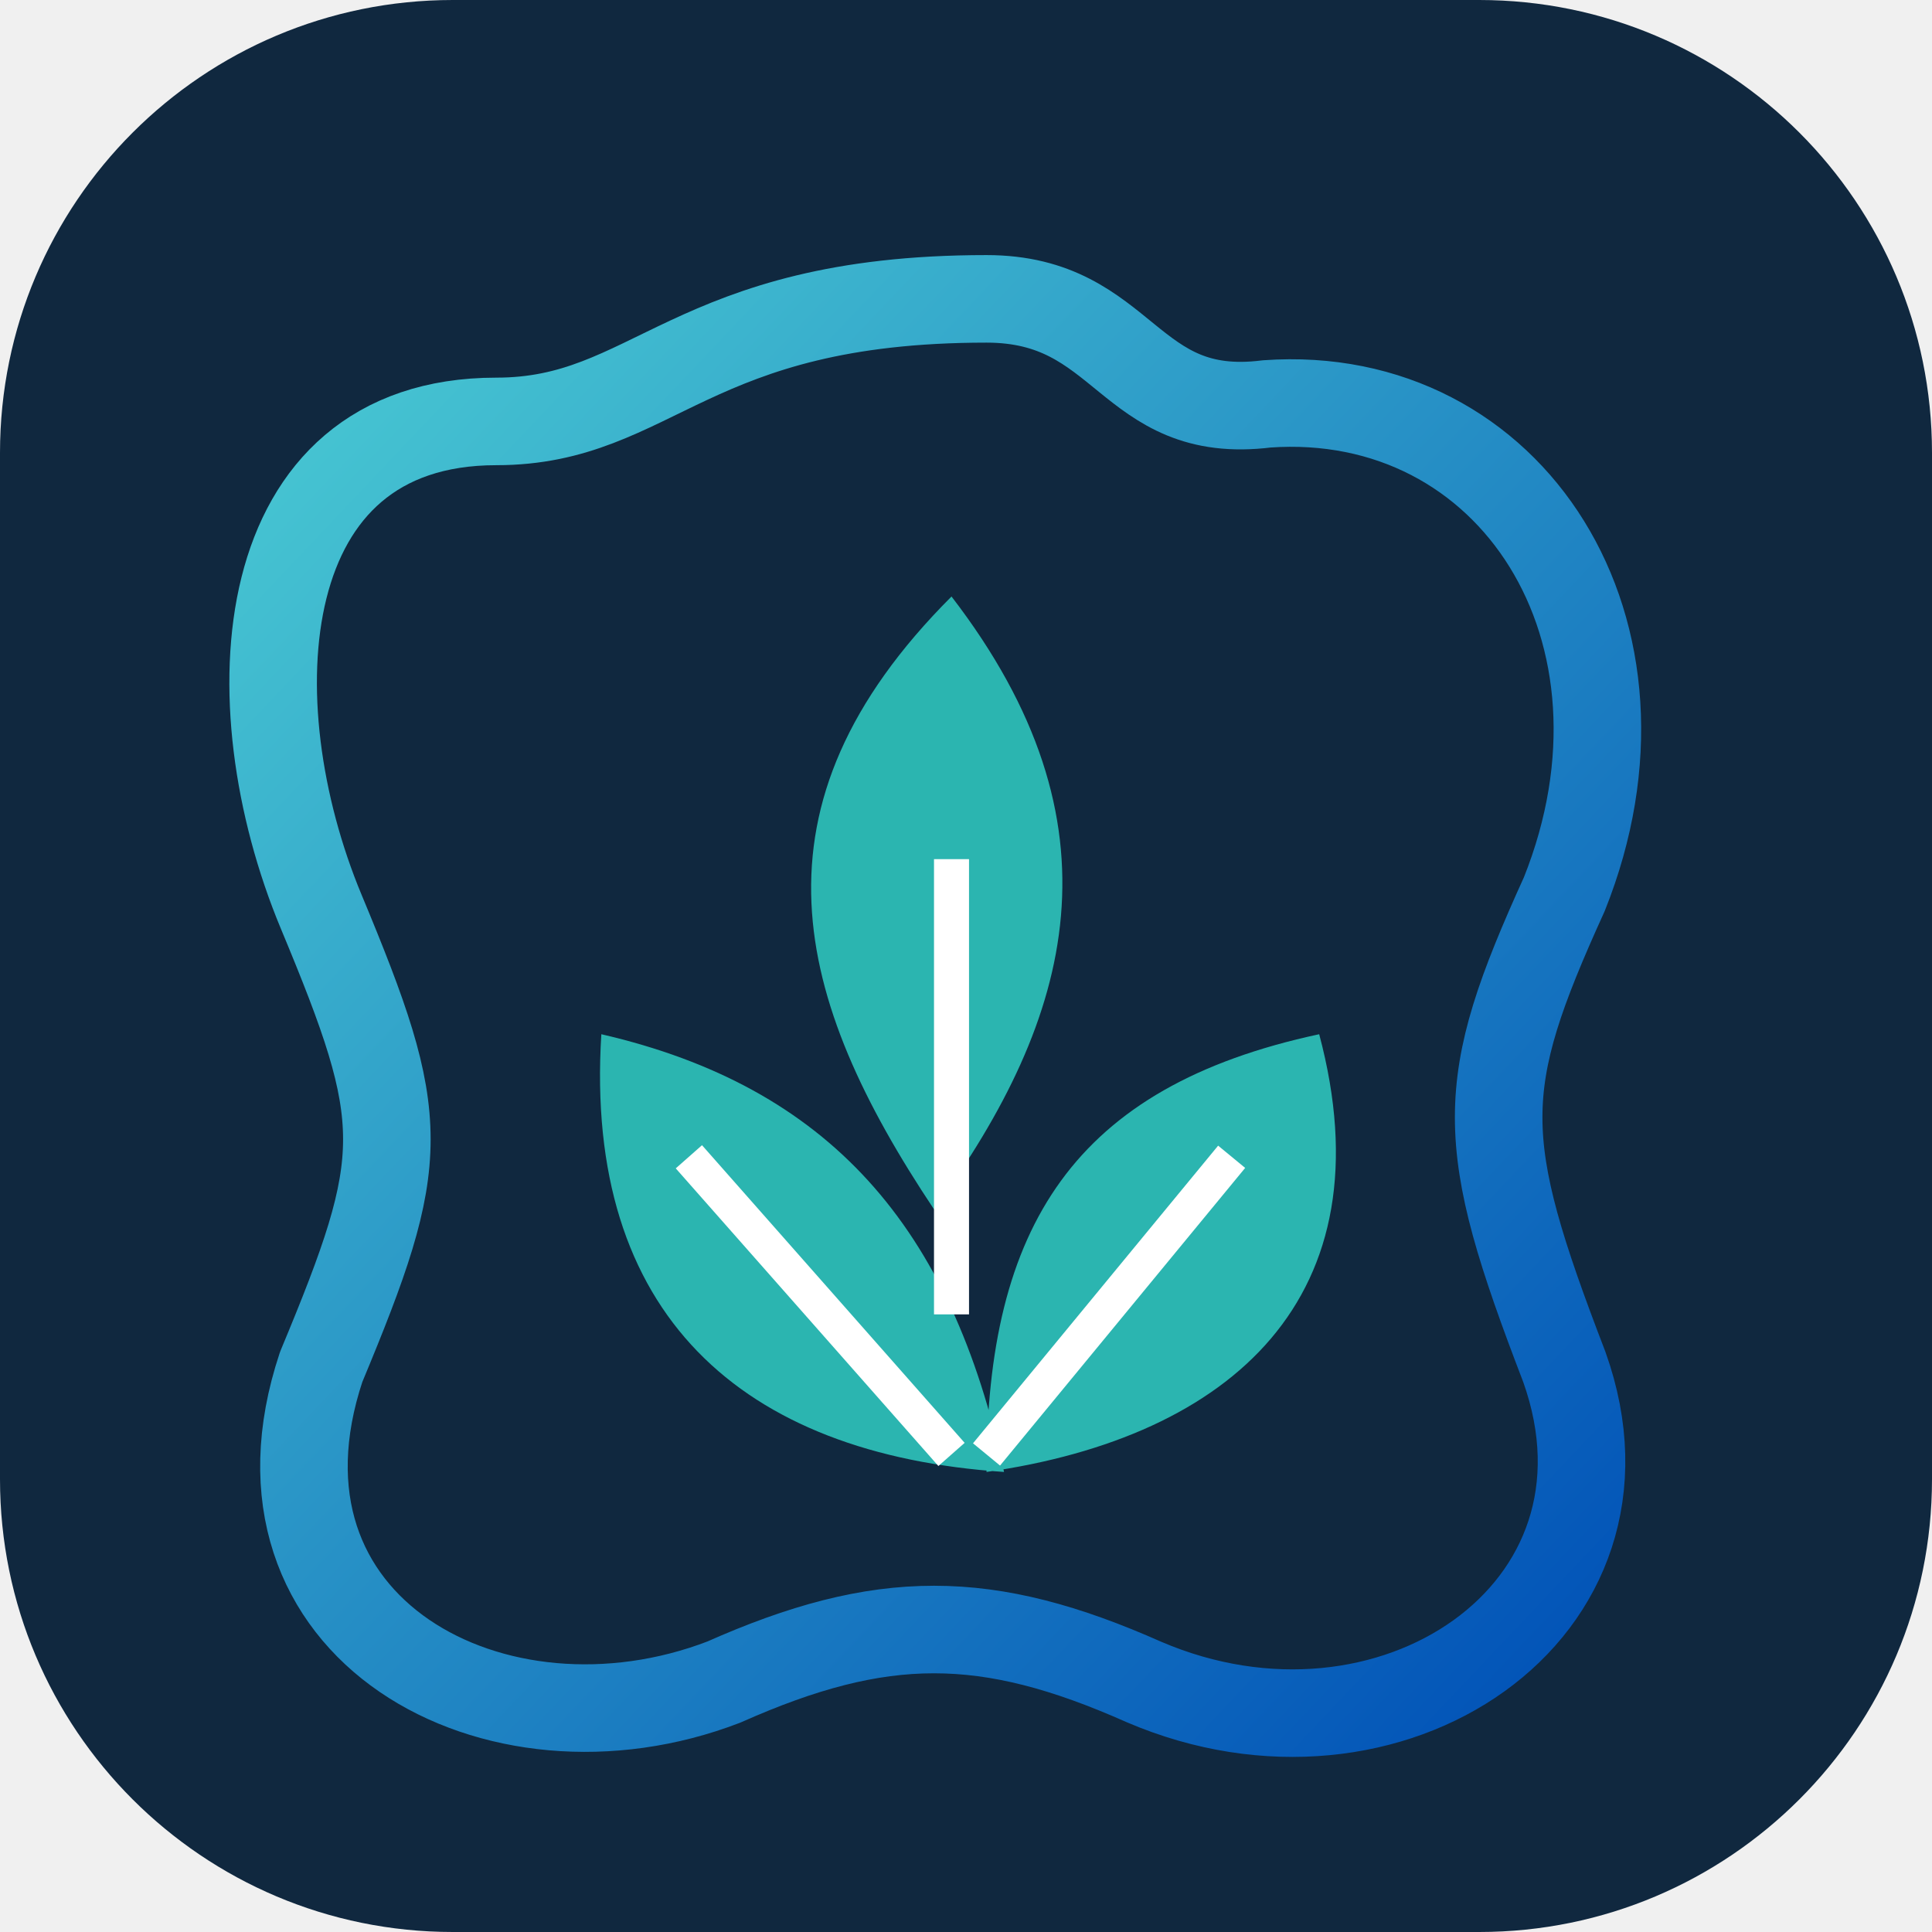
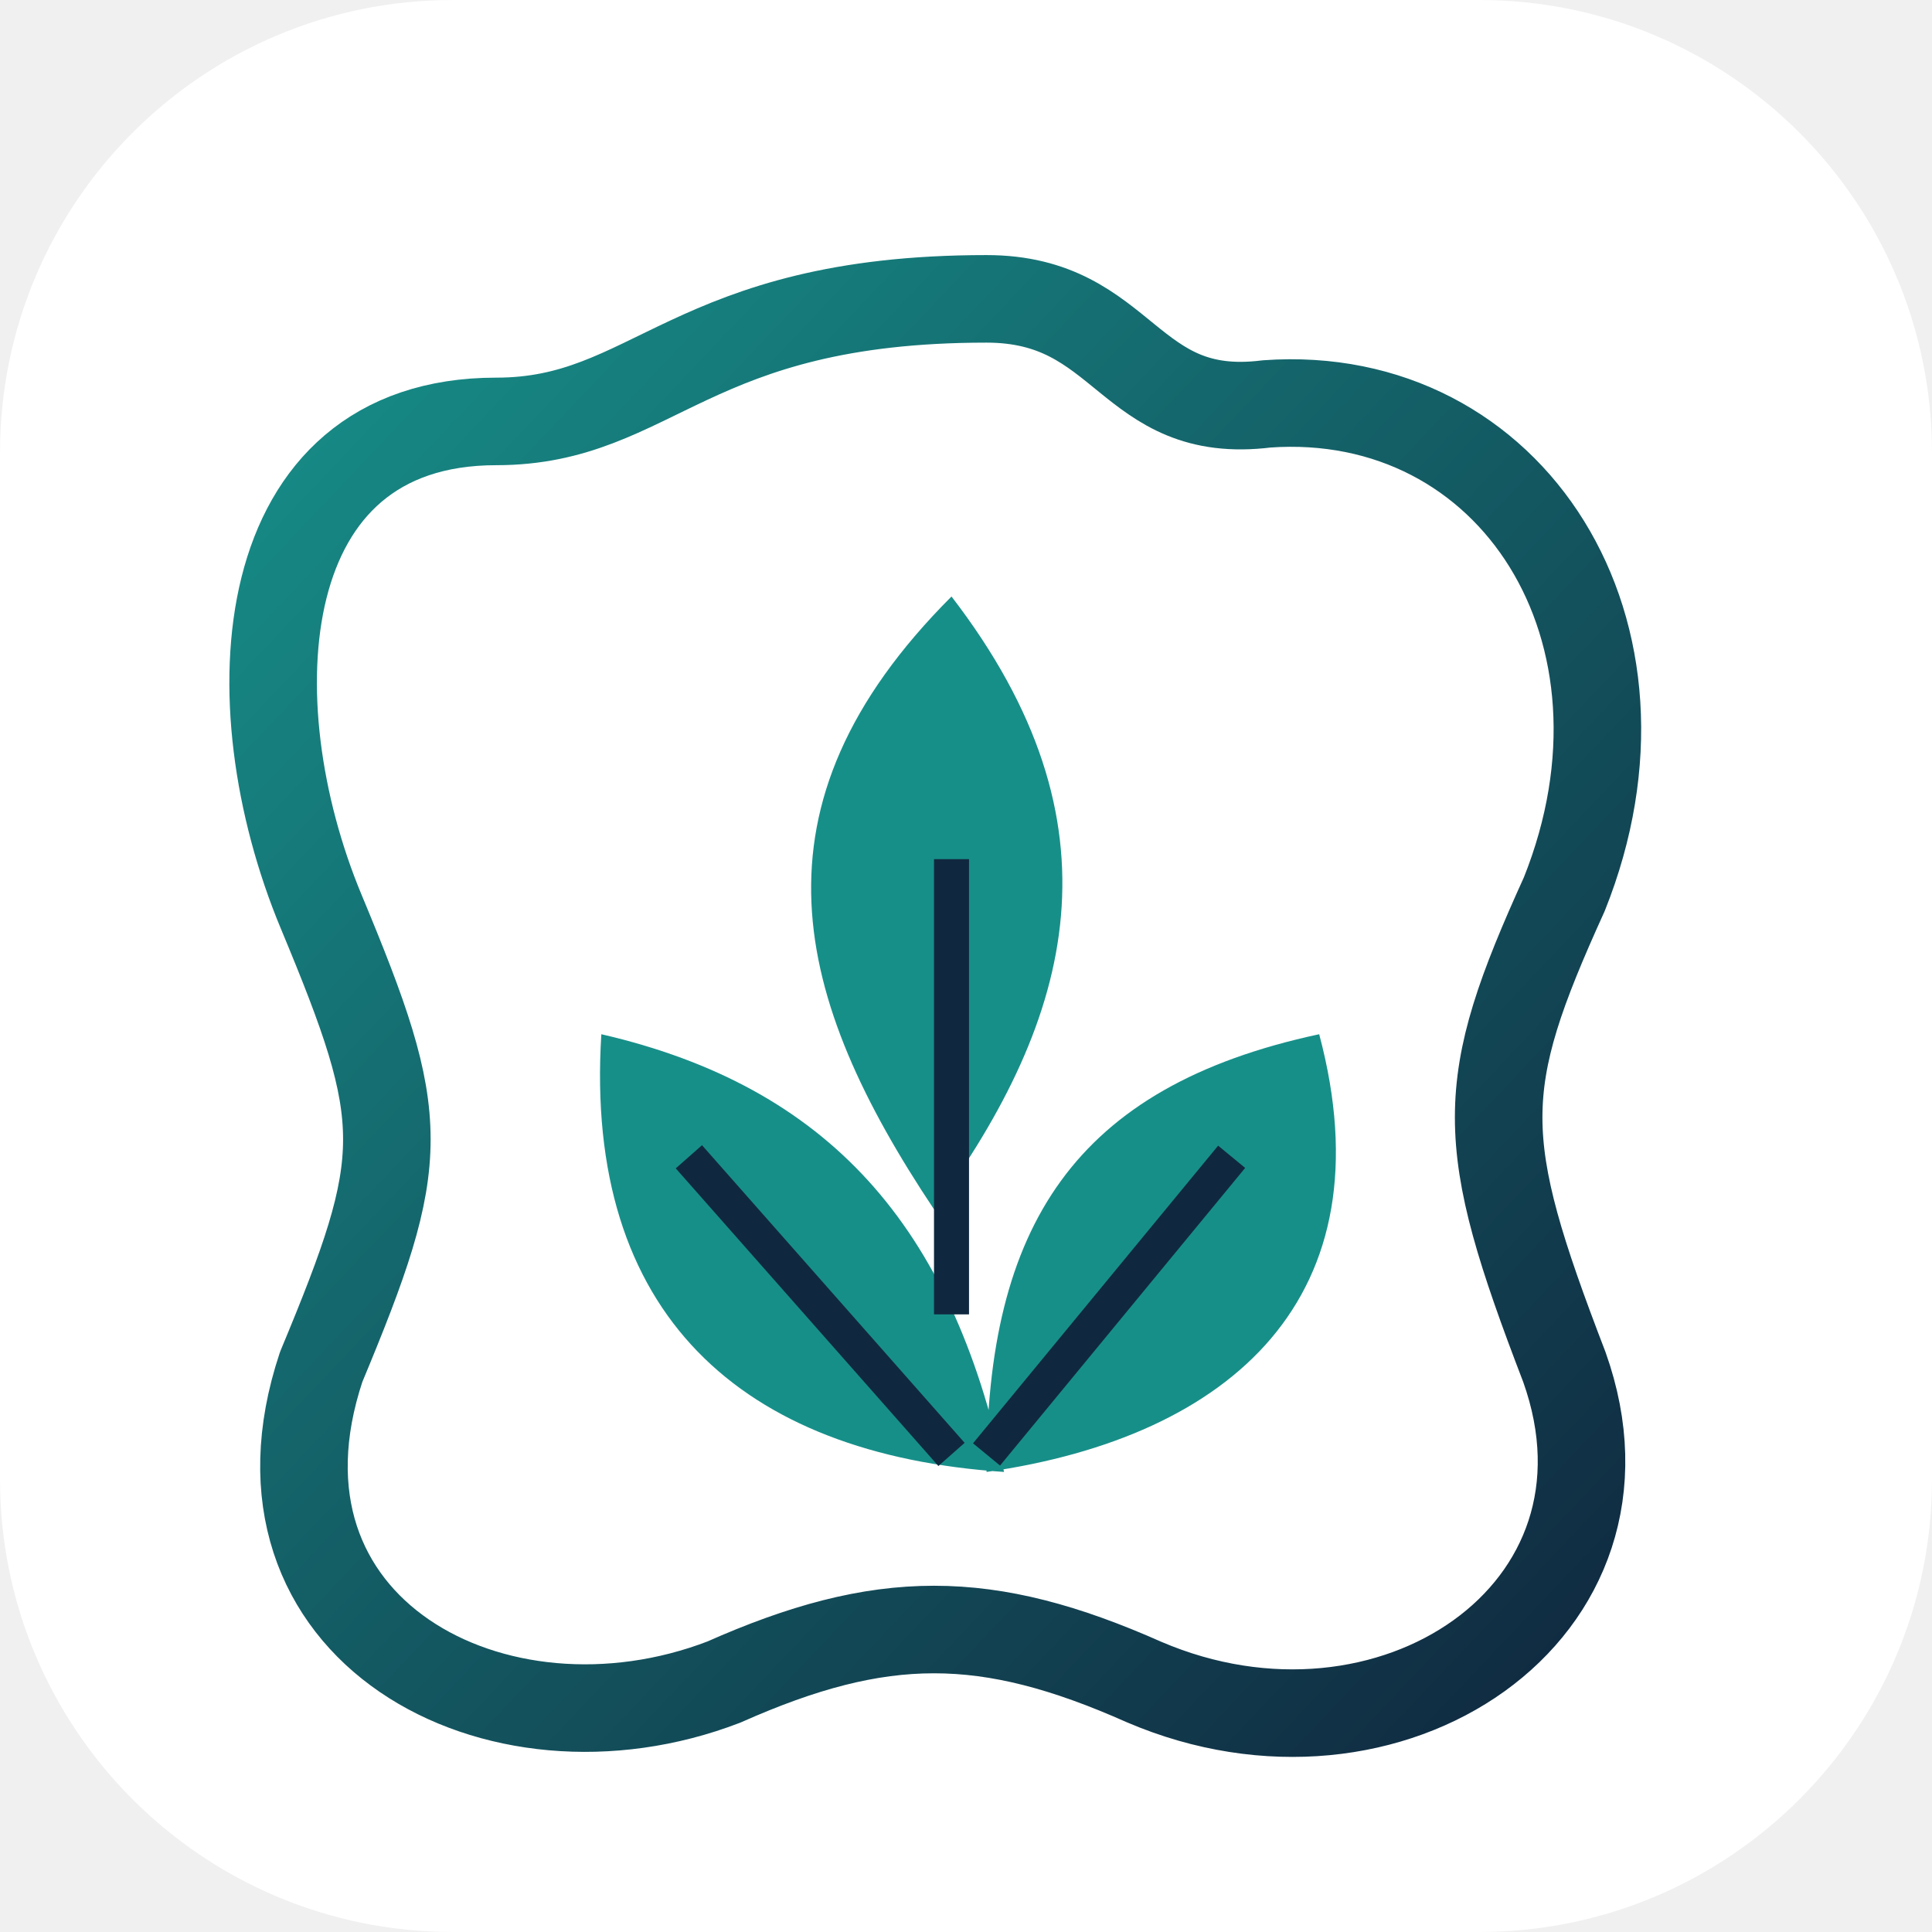
<svg xmlns="http://www.w3.org/2000/svg" viewBox="0 0 64 64" role="img" aria-label="PocketSage icon">
  <defs>
    <linearGradient id="sage" x1="0" y1="0" x2="1" y2="1">
-       <stop stop-color="#4acbd3" />
-       <stop offset="1" stop-color="#0050b7" />
+       <stop stop-color="#178f89" />
+       <stop offset="1" stop-color="#10283f" />
    </linearGradient>
  </defs>
-   <rect width="64" height="64" rx="15" fill="#10283f" />
+   <rect width="64" height="64" rx="15" fill="#ffffff" />
  <g transform="translate(6 7) scale(.58)">
    <path d="M46 5C29 5 27 12 18 12 4 12 3 28 8 40c5 12 5 14 0 26C3 81 18 89 31 84c9-4 15-4 24 0 14 6 29-4 24-18-5-13-5-16 0-27 6-15-3-29-17-28C54 12 54 5 46 5Z" fill="none" stroke="url(#sage)" stroke-width="5" stroke-linejoin="round" />
-     <path d="M44 22C32 34 35 45 43 57c8-11 11-22 1-35Zm-20 25c-1 16 8 24 23 25-3-14-10-22-23-25Zm41 0C51 50 46 58 46 72c14-2 23-10 19-25Z" fill="#2bb5b0" />
-     <path d="M44 37v26M29 54l15 17m16-17L46 71" stroke="#fff" stroke-width="2" fill="none" />
+     <path d="M44 22C32 34 35 45 43 57c8-11 11-22 1-35Zm-20 25c-1 16 8 24 23 25-3-14-10-22-23-25Zm41 0C51 50 46 58 46 72c14-2 23-10 19-25Z" fill="#178f89" />
+     <path d="M44 37v26M29 54l15 17m16-17L46 71" stroke="#10283f" stroke-width="2" fill="none" />
  </g>
</svg>
